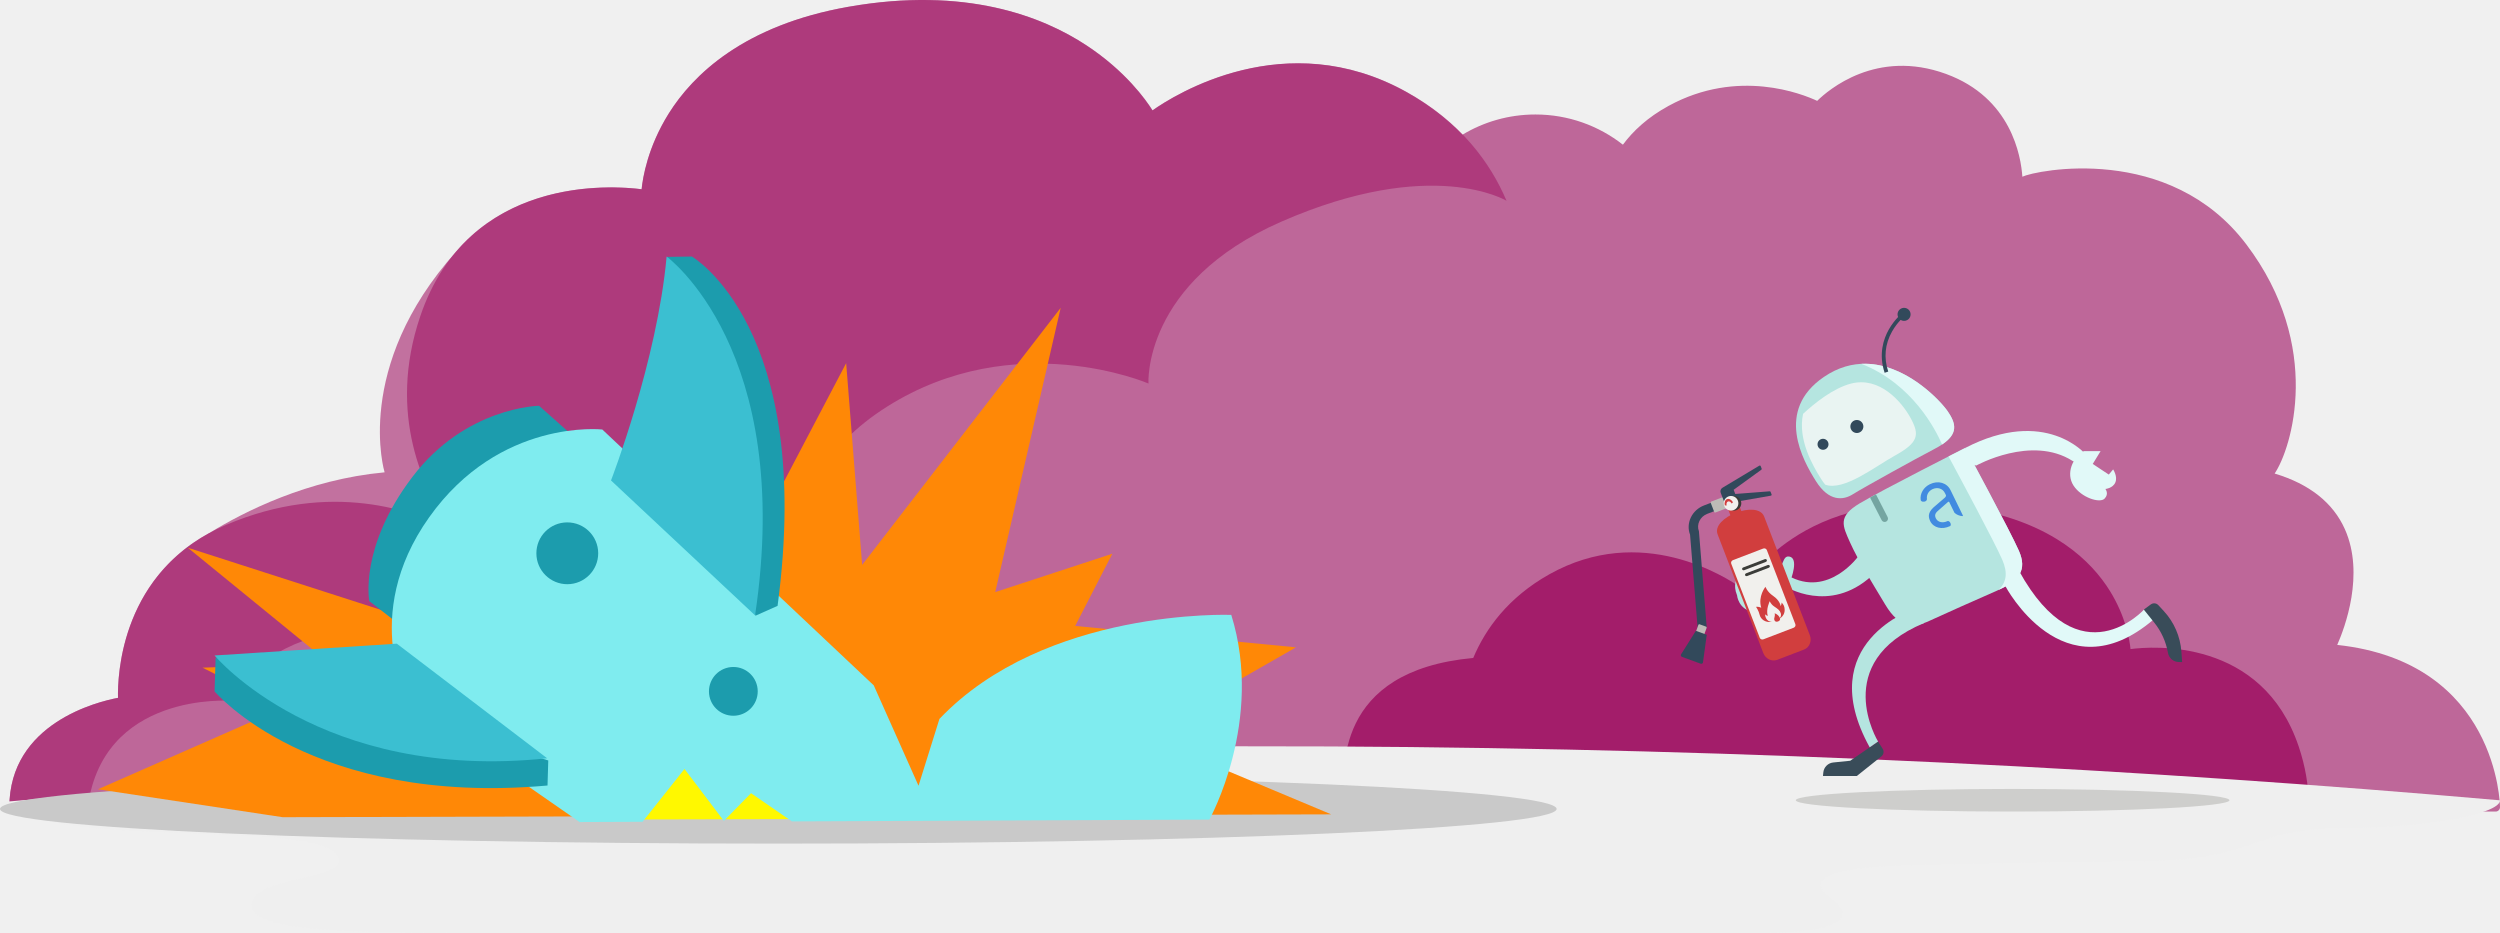
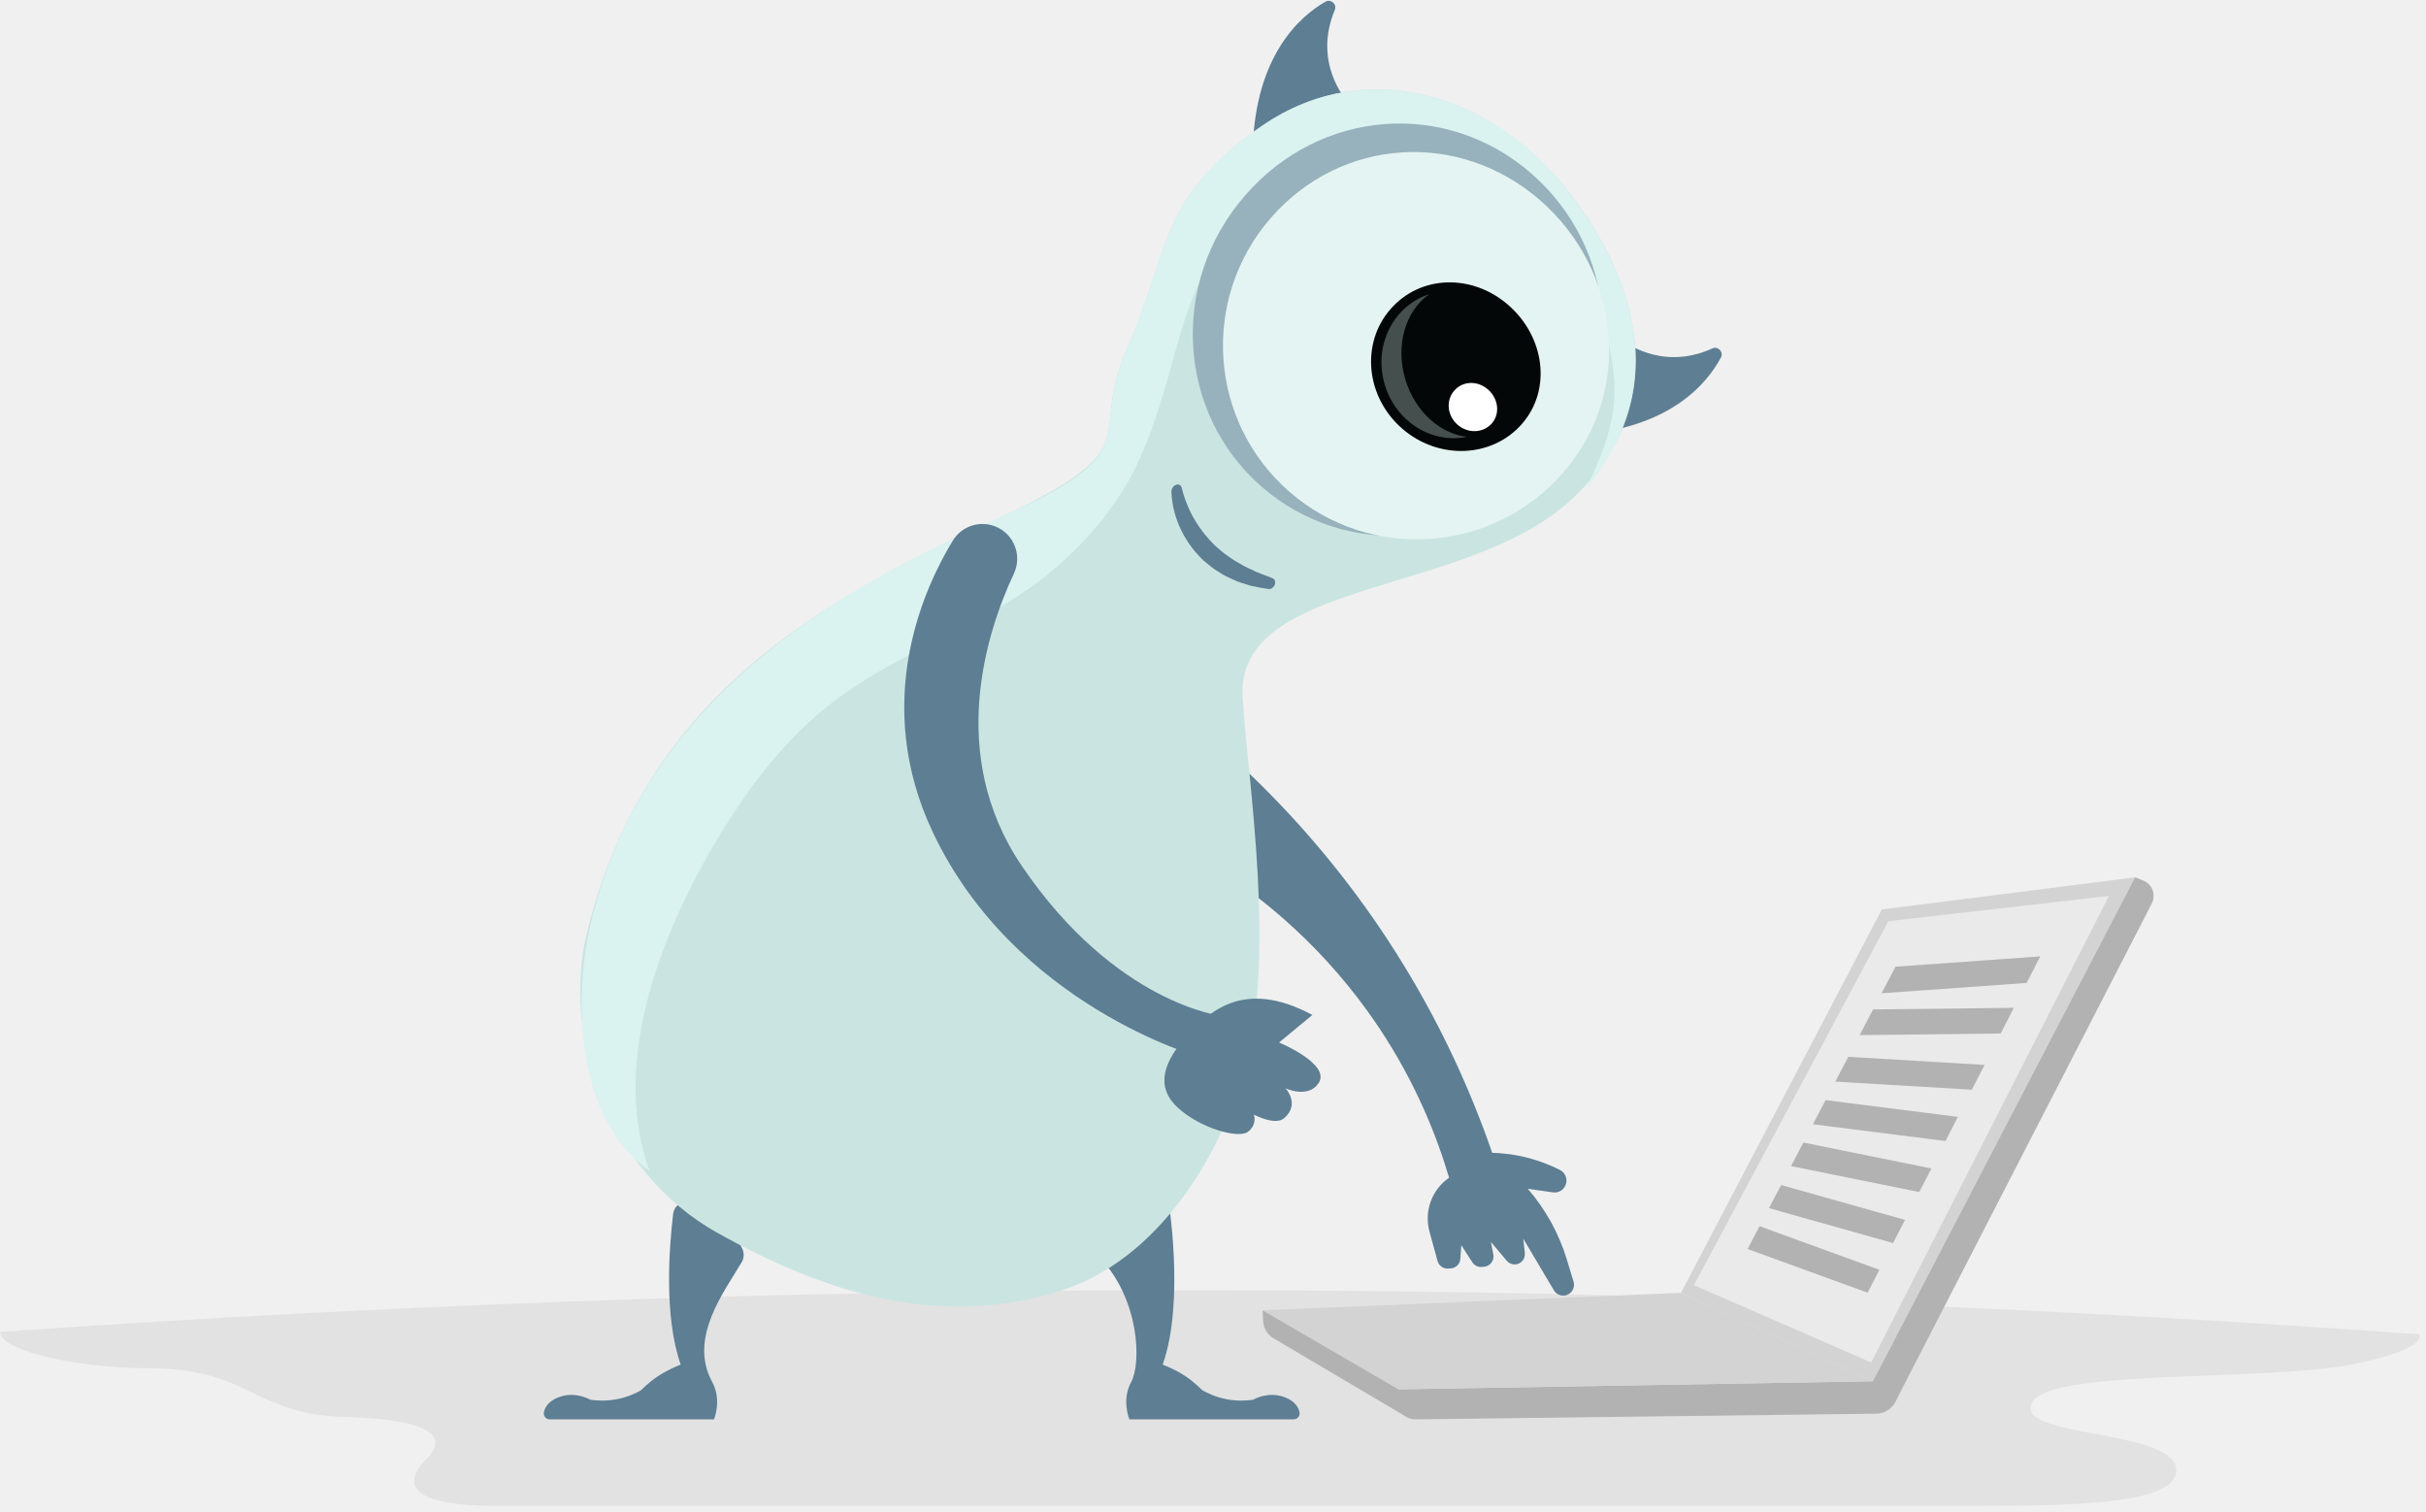
- <svg xmlns="http://www.w3.org/2000/svg" height="200" viewBox="0 0 536 200" width="536">
+ <svg xmlns="http://www.w3.org/2000/svg" height="215" viewBox="0 0 345 215" width="345">
  <g fill="none">
-     <g fill="#a31d6a" transform="translate(2)">
-       <path d="m23.297 149.617c-.109-4.725.576-27.459 23.18-37.083 22.554-9.601 40.483-3.01 48.438 1.186-6.068-8.525-13.973-24.835-6.803-45.938 10.334-30.423 41.376-27.995 47.436-27.206.25-2.488 1.31-9.027 5.81-16.228 5.167-8.258 16.043-18.932 38.546-22.894 25.108-4.42 41.618 2.075 51.042 8.3 8.33 5.495 12.687 11.624 14.123 13.916 4.749-3.349 28.488-18.338 54.372-3.987 4.916 2.729 8.898 5.866 12.112 9.194 4.574-2.748 9.925-4.331 15.642-4.331 7.07 0 13.581 2.422 18.756 6.476 2.187-2.954 5.317-5.874 9.791-8.321 14.874-8.139 28.747-2.534 31.861-1.074 2.346-2.312 12.696-11.227 27.612-5.781 13.998 5.106 16.085 17.657 16.377 22.041 2.871-1.37 31.527-7.31 48.029 14.519 16.56 21.902 9.666 43.799 6.06 49.121 7.471 2.247 12.537 6.261 15.066 11.944 4.282 9.634 0 21.057-1.644 24.798 34.49 3.715 34.899 34.477 34.899 34.791 0 .518-.426.939-.935.939h-532.13c-.518 0-.935-.42-.935-.939 0-18.038 19.006-22.638 23.297-23.444" fill-opacity=".646" />
-       <path d="m23.302 149.618c-.109-4.463.501-24.987 19.62-35.361 7.397-4.551 21.023-11.461 37.537-12.991 0 0-6.888-22.461 15.287-47.263 13.4-15.798 34.899-14.071 39.833-13.429.25-2.488 1.311-9.027 5.811-16.228 5.168-8.258 16.047-18.932 38.555-22.894 25.114-4.42 41.628 2.075 51.054 8.3 8.332 5.495 12.69 11.624 14.126 13.916 4.751-3.349 28.495-18.338 54.385-3.987 11.655 6.463 18.034 15.216 21.49 23.367 0 0-15.888-9.696-48.29 4.48-29.806 13.043-28.478 34.698-28.478 34.698s-28.595-12.351-56.021 4.943c-27.418 17.295-16.756 42.294-16.756 42.294s-13.55-18.812-44.091-15.327c-22.242 2.538-30.449 15.325-35.116 21.351 0 0-33.571-6.376-44.617 14.769 0 0-28.236-2.227-30.916 23.742h-15.779c-.518 0-.935-.421-.935-.939 0-18.038 19.011-22.638 23.302-23.443" fill-opacity=".599" />
-       <path d="m493 172c-.093-3.701-.723-7.691-2.154-11.938-7.857-23.368-31.453-21.503-36.063-20.897-.185-1.911-.993-6.934-4.416-12.465-3.928-6.343-12.198-14.541-29.3-17.584-19.087-3.395-31.638 1.593-38.805 6.374-6.326 4.222-9.64 8.93-10.734 10.689-3.609-2.572-21.653-14.085-41.329-3.062-8.858 4.965-13.703 11.687-16.336 17.947-29.888 2.774-27.903 24.097-27.802 30.934z" />
+     <path d="m344.035 189.736s1.52 2.003-9.14 4.203c-12.5 2.583-42.88.636-45.85 5.401-3.24 5.21 20.7 3.74 20.43 9.82-.24 5.17-16.52 4.98-34.88 4.98s-189.11 0-203.97 0c-14.87 0-12.18-4.51-10.08-6.56 3.06-2.97 1.72-5.72-11.66-6.1-12.99-.37-13.18-6.919-27.91-6.919-9.519 0-20.975-2.396-20.975-5.172 58.485-4.099 121.285-6.369 187.895-5.866 54.82.414 106.96 2.667 156.14 6.213" fill="#e2e2e2" />
+     <path d="m303.645 124.758-36.03 4.562-28.56 54.515 27.31 12.575 4.58-2.496 33.03-66.002z" fill="#d3d3d3" />
+     <path d="m299.915 127.396-31.38 3.601-27.64 51.748 25.2 10.995z" fill="#eaeaea" />
+     <path d="m198.875 197.56.07 2.07c.04 1.23 1.05 2.2 2.28 2.2l65.58-.81c1.46 0 2.71-1.03 3.01-2.46l.41-2.05-3.86-.1z" fill="#b2b2b2" />
+     <path d="m266.365 196.41 37.28-71.652 1.32.523c1.16.589 1.63 2.008 1.05 3.176l-36.41 70.743-2.26.67z" fill="#b2b2b2" />
+     <path d="m266.365 196.41-27.31-12.575-59.51 2.487 19.33 11.238z" fill="#d3d3d3" />
+     <g fill="#b2b2b2" transform="translate(179 136)">
+       <path d="m.545 50.322.09 1.561c.05.999.6 1.904 1.46 2.413l19.03 11.254-1.25-3.99z" />
+       <path d="m88.265 44.566-17.04-6.203-1.7 3.244 17.07 6.213z" />
+       <path d="m103.225 15.429-19.38-1.149-1.85 3.525 19.41 1.152z" />
+       <path d="m111.145-.002-20.59 1.466-1.98 3.779 20.63-1.469z" />
+       <path d="m107.385 7.31-20.01.231-1.92 3.653 20.06-.233z" />
+       <path d="m91.905 37.467-17.61-4.958-1.73 3.286 17.65 4.966z" />
+       <path d="m99.425 22.817-18.81-2.379-1.8 3.43 18.85 2.384z" />
+       <path d="m95.665 30.154-18.21-3.685-1.75 3.349 18.23 3.69z" />
    </g>
-     <path d="m.116 171.987s-2.358 2.299 14.232 4.825c19.467 2.964 52.974.745 57.606 6.218 5.051 5.976-18.43 4.276-18.004 11.254.36 5.932 25.73 5.715 54.32 5.715h268.515c23.155 0 18.965-5.171 15.687-7.525-4.758-3.418-2.668-6.572 18.171-7.008 20.228-.422 35.037-.786 46.083-.786 29.435 0 23.656-7.154 46.594-7.154 14.834 0 32.679-2.75 32.679-5.937-75.292-6.59-159.298-11.103-250.712-11.551-105.111-.515-200.824 4.441-285.172 11.95" fill="#efefef" />
-     <g transform="matrix(-1 0 0 1 478 66)">
-       <g fill="#b5e5e0" transform="translate(44.44114 11.98884)">
-         <path d="m50.293 45.372.526 2.345s-9.448 6.058-18.56-2.248l2.697-4.41s6.583 9.381 15.337 4.312" />
-         <path d="m49.632 46.325s-1.843-4.661.321-4.993c1.781-.273.882 3.222 3.738 2.848 2.856-.375 1.276-3.395 2.332-4.637 1.056-1.243 2.336.573 2.014 2.77 0 0 .93 1.298-.014 3.594 0 0-.245 3.124-3.68 3.602-3.435.477-4.711-3.185-4.711-3.185" />
-         <path d="m52.745 50.065s-1.843-4.661.321-4.993c1.781-.273.882 3.222 3.738 2.848 2.856-.375 1.276-3.395 2.332-4.637 1.056-1.243 2.336.573 2.014 2.77 0 0 .93 1.298-.014 3.594 0 0-.245 3.124-3.68 3.602-3.435.477-4.711-3.185-4.711-3.185" />
-         <path d="m12.204 18.043s-9.677 17.89-11.501 22.072c-1.825 4.183-.043 6.438 4.741 8.55 4.784 2.112 11.024 4.861 14.465 6.461 3.441 1.6 6.449 1.516 9.417-3.43 2.968-4.947 5.865-9.568 7.544-13.298 1.679-3.731 2.709-5.634-2.041-8.474-4.75-2.841-22.624-11.881-22.624-11.881" />
-         <path d="m18.797 18.259c4.007 2.09 15.465 8.424 17.51 9.721 2.045 1.297 5.111 1.638 7.907-2.797 2.796-4.436 8.863-15.15-1.703-22.36-12.29-8.387-24.412 4.295-26.518 7.347-2.107 3.051-2.36 5.395 2.804 8.089" />
-       </g>
-       <path d="m91.421 22.727c-2.387-2.216-6.456-5.528-10.355-6.505-6.02-1.509-10.738 3.804-12.703 7.411-1.966 3.607-1.704 5.247 3.406 8.067 4.181 2.307 10.914 7.659 14.907 6.211.296-.359.591-.765.882-1.227 1.81-2.872 5.047-8.483 3.861-13.958" fill="#e9f4f2" />
-       <path d="m81.282 25.442c0 .771-.624 1.396-1.395 1.396-.77 0-1.395-.625-1.395-1.396s.625-1.396 1.395-1.396c.771 0 1.395.625 1.395 1.396" fill="#32495b" />
-       <path d="m88.323 29.256c0 .651-.527 1.179-1.177 1.179-.65 0-1.177-.528-1.177-1.179 0-.651.527-1.178 1.177-1.178.65 0 1.177.527 1.177 1.178" fill="#32495b" />
-       <path d="m31.229 30.725-3.597-.004 1.685 2.75-3.443 2.277-.931-1.105s-1.009 1.509-.474 2.783c.534 1.275 2.137 1.408 2.137 1.408s-.846 1.032.178 2.076c1.024 1.045 4.97-.216 6.649-2.796 1.679-2.58.231-6.015-2.205-7.39" fill="#e1f9f8" />
-       <path d="m30.805 31.443s8.601-10.32 25.84-1.412v2.992l-2.336.797s-11.841-6.606-20.659-1.005c-.833.529-1.936.266-2.414-.596z" fill="#e1f9f8" />
-       <path d="m75.34 92.98 5.97 4.125 3.645.372c1.123.115 2.01 1.004 2.125 2.127l.078.769h-7.258l-5.278-4.208c-.487-.388-.605-1.081-.273-1.609z" fill="#394c59" />
-       <path d="m75.34 92.98s10.406-16.95-9.868-25.402l2.053-3.094s22.029 7.274 9.614 29.741z" fill="#b5e5e0" />
-       <path d="m48.085 59.606s-12.434 23.728-31.768 7.25l1.914-2.259s13.864 15.484 26.907-8.235z" fill="#e1f9f8" />
-       <path d="m18.369 64.695-2.248 2.802c-1.505 1.875-2.513 4.102-2.93 6.471-.196 1.112-1.145 1.933-2.273 1.967l-.771.022.164-2.261c.235-3.228 1.556-6.281 3.748-8.659l1.189-1.29c.422-.458 1.121-.525 1.623-.156z" fill="#394c59" />
-       <path d="m48.721 53.996c1.628-3.733 9.134-17.726 11.511-22.14-2.157-1.101-3.587-1.824-3.587-1.824s-9.677 17.89-11.501 22.072c-1.776 4.072-.134 6.315 4.365 8.38-1.703-1.659-2.023-3.659-.788-6.489" fill="#e1f9f8" />
-       <path d="m78.926 12.007c-9.138-.441-16.853 7.774-18.493 10.151-1.856 2.687-2.271 4.827 1.187 7.141 1.283-2.984 6.294-12.99 17.306-17.291" fill="#e1f9f8" />
-       <path d="m73.041 4.648c-.672-1.19-1.433-2.094-1.995-2.679.288-.647.046-1.42-.58-1.781-.669-.387-1.525-.157-1.912.513-.386.671-.157 1.528.513 1.914.463.268 1.015.24 1.439-.024.525.553 1.227 1.397 1.839 2.486 1.528 2.72 1.802 5.611.816 8.59l.775.257c1.327-4.009.245-7.257-.895-9.276" fill="#32495b" />
-       <path d="m75.798 39.987-2.505 4.874c-.181.353-.041.79.311.971.352.181.789.041.97-.311l2.49-4.843z" fill="#74a5a1" />
-       <path d="m92.991 105.573c0 1.34-20.817 2.427-46.495 2.427-25.681 0-46.495-1.087-46.495-2.427s20.815-2.427 46.495-2.427c25.678 0 46.495 1.087 46.495 2.427" fill="#cececc" />
+     <g fill="#5d7e93">
+       <path d="m223.745 182.159-.94-3.1c-1.13-3.71-3.03-7.116-5.54-10.018l3.58.512c.87.123 1.68-.439 1.87-1.294l.01-.027c.17-.752-.2-1.518-.89-1.867-1.16-.591-2.61-1.197-4.31-1.659-2.06-.556-3.88-.741-5.32-.78-3.18-9.205-8.28-20.814-16.63-32.918-6.63-9.598-13.59-17.038-19.6-22.599-.82 5.131-1.64 10.261-2.46 15.392 5.76 3.76 14.9 10.78 22.63 22.391 5.24 7.879 8.2 15.43 9.93 21.278-2.46 1.699-3.58 4.765-2.79 7.649l1.15 4.195c.19.668.81 1.115 1.5 1.073l.37-.023c.74-.045 1.32-.625 1.37-1.356l.14-1.943 1.56 2.426c.3.46.83.716 1.37.665l.32-.032c.86-.082 1.46-.882 1.3-1.726l-.34-1.79 2.25 2.673c.3.354.75.545 1.21.517.83-.052 1.45-.79 1.36-1.62l-.22-2.033 4.36 7.344c.31.52.91.806 1.51.731.98-.123 1.59-1.131 1.25-2.061" />
+       <path d="m77.395 200.66s.24-1.53 2.61-2.15c1.71-.45 3.23.15 3.96.53.87.13 2.23.23 3.83-.09 1.48-.29 2.63-.84 3.37-1.26.83-.84 1.98-1.84 3.53-2.67 1.17-.629 2.11-.975 2.11-.975-2.43-6.878-1.62-16.893-1.08-21.41.16-1.326 1.53-2.15 2.77-1.66 1.14.448 2.47 1.151 3.76 2.262 1.72 1.481 2.73 3.123 3.3 4.318.3.611.27 1.324-.07 1.909-2.45 4.183-7.62 10.774-4.21 17.036 1.42 2.61.26 5.33.26 5.33h-23.36c-.47 0-.84-.38-.84-.85 0-.11.02-.22.06-.32" />
+       <path d="m184.755 200.66s-.24-1.53-2.61-2.15c-1.71-.45-3.23.15-3.96.53-.88.13-2.23.23-3.83-.09-1.49-.29-2.63-.84-3.38-1.26-.83-.84-1.97-1.84-3.52-2.67-1.18-.629-2.11-.975-2.11-.975 3.22-9.124.75-23.773.75-23.773l-9.93 8.288c5.99 6.138 6.13 15.327 4.71 17.94-1.43 2.61-.26 5.33-.26 5.33h23.36c.46 0 .84-.38.84-.85 0-.11-.02-.22-.06-.32" />
+       <path d="m191.435 14.199s-4.75-5.294-1.62-12.77c.35-.831-.56-1.632-1.34-1.182-3.63 2.096-9.91 7.613-10.32 20.815z" />
+       <path d="m230.685 48.332s5.44 4.58 12.82 1.216c.82-.374 1.65.509 1.22 1.303-1.98 3.694-7.3 10.143-20.48 10.972z" />
    </g>
-     <path d="m64.196 46.411.003-6c.001-1.8-1.446-3.106-3.44-3.105-1.519.001-2.823.88-3.249 2.201-.018.167.026.471.517.622.539.166.738-.112.81-.295.28-.805 1.034-1.325 1.921-1.326 1.209-.001 2.086.808 2.085 1.922l-0.0.478c-0.0.223-.298.369-.58.432l-2.4.629c-1.796.41-2.496 1.107-2.497 2.484-.001 1.601 1.438 2.81 3.353 2.823.026 0.0.051-.004.075-.014.089-.039.294-.171.294-.566 0-.395-.203-.553-.293-.604-.025-.014-.052-.02-.08-.02-1.158-.014-1.995-.691-1.994-1.62 0-.859.47-1.123 1.459-1.36 0 0 1.739-.458 2.424-.663.116-.035.231.053.229.174l-.006.38.004 2.11c-0.0.026.005.051.015.074.243.571.659 1.034 1.205 1.345.117.06.145-.039.145-.103" fill="#3682e0" fill-opacity=".9" transform="matrix(.8987941 -.4383711 .4383711 .8987941 342.788 96.92585)" />
-     <path d="m3.921 67.423 5.849-19.933c-.003-2.638 2.259-4.782 5.041-4.779l4.383.004.002 1.929-4.383-.004c-1.66-.002-3.01 1.278-3.008 2.852l-5.849 19.933z" fill="#32495b" transform="matrix(.9335804 -.3583679 .3583679 .9335804 336.2089 73.79975)" />
-     <path d="m12.064 43.469 2.763.003c.105 0.0.19-.077.19-.173l-.002-2.162c-0-.096-.085-.174-.19-.174l-2.763-.003c-.105-0-.19.077-.19.173l.002 2.162c0.0.096.085.174.19.174" fill="#bcbbb7" transform="matrix(.9335804 -.3583679 .3583679 .9335804 340.9399 73.62196)" />
-     <g transform="matrix(.7547096 .656059 -.656059 .7547096 364.6513 133.3545)">
-       <path d="m1.511.013-1.385.53c-.104.04-.154.161-.111.272l.599 1.556 1.761-.674-.599-1.556c-.042-.11-.161-.168-.265-.128" fill="#bcbbb7" />
-       <path d="m.442 2.121.918 5.904c.035.225.284.352.517.262l3.956-1.514c.233-.089.333-.35.208-.54l-3.28-5z" fill="#32495b" />
-     </g>
-     <path d="m23.816 36.106-.001-.591c-0-.121-.116-.213-.241-.191l-9.064 1.588c-.435.076-.75.437-.75.858l.002 2.522 9.814 1.924c.126.025.245-.067.244-.19l-.001-.59c-0-.085-.058-.16-.143-.185l-7.09-2.109-.001-.963 7.081-1.887c.088-.023.148-.1.148-.186" fill="#32495b" transform="matrix(.9335804 -.3583679 .3583679 .9335804 342.5295 75.30946)" />
-     <path d="m25.968 75.455-6.152-.006c-1.252-.001-2.268-1.085-2.269-2.419l-.026-27.266c-.004-3.91 10.682-3.899 10.685.01l.026 27.266c.001 1.335-1.012 2.416-2.264 2.415" fill="#d13e3e" transform="matrix(.9335804 -.3583679 .3583679 .9335804 335.4992 78.12673)" />
-     <path d="m15.646 44.723 2.514.002-.002-1.882-2.514-.002z" fill="#d13e3e" transform="matrix(.9335804 -.3583679 .3583679 .9335804 340.6079 74.96541)" />
-     <path d="m26.357 70.437-6.945-.007c-.339-0-.613-.262-.614-.584l-.016-17.022c-0-.322.274-.583.612-.583l6.945.007c.339 0.0.613.262.614.584l.016 17.022c0.0.322-.274.583-.612.583" fill="#f1f0ed" transform="matrix(.9335804 -.3583679 .3583679 .9335804 334.7132 78.27214)" />
-     <path d="m23.456 55.385-4.933-.005c-.2-0-.362-.141-.363-.314-0-.173.162-.313.362-.313l4.933.005c.2 0.0.362.141.363.314 0.0.173-.162.313-.362.313" fill="#3b3c39" transform="matrix(.9335804 -.3583679 .3583679 .9335804 336.8348 77.17969)" />
-     <path d="m24.085 56.639-4.933-.005c-.2-0-.362-.141-.363-.314-0-.173.162-.313.362-.313l4.933.005c.2 0.0.362.141.363.314 0.0.173-.162.313-.362.313" fill="#3b3c39" transform="matrix(.9335804 -.3583679 .3583679 .9335804 336.4272 77.48831)" />
-     <path d="m18.16 41.903c.001.866-.702 1.567-1.57 1.567-.868-.001-1.572-.704-1.573-1.57-.001-.866.702-1.567 1.57-1.567.868.001 1.572.704 1.573 1.57" fill="#3b3c39" transform="matrix(.9335804 -.3583679 .3583679 .9335804 341.2611 74.72781)" />
-     <path d="m17.531 41.903c.001.866-.702 1.567-1.57 1.567-.868-.001-1.572-.704-1.573-1.57-.001-.866.702-1.567 1.57-1.567.868.001 1.572.704 1.573 1.57" fill="#f1f0ed" transform="matrix(.9335804 -.3583679 .3583679 .9335804 341.2193 74.50247)" />
-     <g fill="#d13e3e">
-       <path d="m26.756 64.158s-.135.356-.473.668c0 0 .325-1.154-.737-2.67-.877-1.252-.819-2.386-.819-2.386s-2.297 1.336-2.453 3.876c0 0-.379-.442-.97-.596 0 0 .238.992.103 1.905-.119.809.407 2.058 2.002 2.335-.682-.207-.914-.721-.975-1.134-.077-.524.12-.9.12-.9.162.376.399.521.399.521.09-1.476 1.526-2.796 1.526-2.796s-.034.659.476 1.386c.617.881.842 1.234.801 1.901-.017.274-.18.818-.938 1.028 1.708-.246 1.986-1.356 2.106-1.869.135-.579-.124-1.136-.169-1.27" transform="matrix(.9335804 -.3583679 .3583679 .9335804 334.0102 78.86884)" />
-       <path d="m25.799 67.293c-.627.034-.711-.33-.72-.477-.018-.285.079-.435.347-.811.221-.31.206-.591.206-.591s.57.325.694 1.191c0 0 .113.653-.527.688" transform="matrix(.9335804 -.3583679 .3583679 .9335804 333.1036 79.61941)" />
-       <path d="m15.33 40.961c-.457-0-.839.462-.942 1.084l.357.17c.053-.402.295-.706.585-.705.29 0.0.532.304.586.707l.357-.169c-.104-.622-.487-1.085-.944-1.086" transform="matrix(.9335804 -.3583679 .3583679 .9335804 341.2899 74.25651)" />
-     </g>
-     <g transform="translate(0 55)">
-       <path d="m333.74 118.436c0 4.107-74.71 7.436-166.87 7.436s-166.87-3.329-166.87-7.436 74.71-7.436 166.87-7.436 166.87 3.329 166.87 7.436" fill="#c9c9c9" />
-       <path d="m101.857 82.255-61.592-19.825 30.343 24.755-27.186.964 17.14 8.664-39.562 17.407 39.608 5.988 224.799-.611-40.469-16.961 32.917-18.846-47.336-4.586 7.966-15.489-25.107 8.229 14.034-60.944-42.567 55.116-3.428-43.255-23.552 44.85-14.77-11.452-1.497 32.211-23.595-26.377 1.066 23.028-12.62-11.023z" fill="#ff8806" />
-       <path d="m179.599 108-45.599.197 3.714 12.495 32.018-.08z" fill="#fff800" />
-       <path d="m124.511 39.943-8.933-7.943s-15.746.2-27.192 15.294-9.209 26.584-9.209 26.584l10.922 8.492z" fill="#1c9cad" />
-       <path d="m129.136 37.087s-22.006-2.465-37.128 18.827c-15.122 21.292-4.184 40.018-4.184 40.018l36.441 25.316 13.502-.059 8.989-11.319 8.442 11.137 5.822-5.948 8.765 6.05 89.505-.388s11.787-21.131 4.695-43.89c0 0-39.86-1.545-62.57 22.301l-4.484 14.331-9.596-21.517z" fill="#7fecef" />
-       <path d="m143 .076 5.338-.076s26.336 15.199 18.375 74.895l-4.75 2.118z" fill="#1c9cad" />
-       <path d="m142.923 0s27.483 19.993 18.963 76.937l-30.886-28.929s9.895-25.56 11.923-48.008" fill="#3bbfd1" />
-       <path d="m46.232 86-.232 7.228s20.676 24.72 71.387 20.186l.162-5.371z" fill="#1c9cad" />
-       <path d="m85.074 83-39.074 2.534s22.621 27.156 71.317 22.043z" fill="#3bbfd1" />
-       <g fill="#1c9cad" transform="translate(115 57)">
-         <path d="m13.255 6.598c.015 3.66-2.939 6.641-6.599 6.656-3.66.016-6.641-2.938-6.656-6.598-.017-3.661 2.938-6.641 6.598-6.656 3.66-.017 6.641 2.938 6.657 6.598" />
-         <path d="m47.457 36.207c.013 2.887-2.318 5.238-5.206 5.251-2.888.012-5.238-2.319-5.251-5.207-.013-2.887 2.318-5.238 5.206-5.251 2.888-.012 5.238 2.319 5.251 5.207" />
-       </g>
+     <path d="m222.855 26.993c-10.46-13.288-28.27-19.387-43.26-9.17-14.99 10.218-13.25 18.11-19.2 31.416-5.95 13.307 3.7 14.011-17.92 24.243-21.63 10.23-50.54 23.243-59.11 59.619-3.28 13.891 2.78 33.323 18.62 42.187 15.84 8.865 31.78 13.566 48.68 8.306 14.31-4.453 22.71-19.528 26-30.291 5.09-16.645.74-42.43.05-54.113-.99-16.836 31.13-14.331 46.27-27.719 14.11-12.481 11.56-29.646-.13-44.478" fill="#cae5e1" />
+     <path d="m102.945 117.796c4.6-7.404 9.84-13.924 16.78-18.918 9.04-6.514 19.16-9.489 28.22-16.381 4.82-3.659 9.84-9.039 12.93-14.827s4.98-13.069 6.74-19.345c3.09-11.014 8.88-21.147 20.07-24.961 10.07-3.433 20.39-2.209 28.78 4.445 7.57 6.006 11.83 15.386 12.96 24.862.76 6.38-1.17 11.139-3.88 16.844 11.22-13.78 8.1-28.551-2.74-42.546-10.31-13.331-28.29-19.28-43.21-9.163-14.93 10.118-13.35 18.362-19.17 31.354-5.82 12.994 3.34 14.881-17.93 24.272-21.28 9.39-51.34 25.098-58.66 58.719-2.14 9.838-2.14 26.832 8.54 34.364-5.78-15.901 2.05-34.988 10.57-48.719" fill="#daf2f0" />
+     <path d="m220.805 65.84c-10.76 12.379-29.28 13.899-41.36 3.396-12.09-10.505-13.16-29.055-2.39-41.435 10.76-12.379 28.61-13.654 40.69-3.15 12.08 10.505 13.82 28.81 3.06 41.189" fill="#97b2bc" />
+     <path d="m222.315 67.18c-10.01 11.514-27.44 12.751-38.93 2.763s-12.69-27.419-2.68-38.933c10.01-11.515 26.82-12.529 38.3-2.541 11.49 9.988 13.32 27.196 3.31 38.711" fill="#e4f4f2" />
+     <path d="m216.455 60.258c-4.24 4.879-11.87 5.19-17.05.692-5.17-4.496-5.92-12.095-1.68-16.974s11.6-5.101 16.77-.604c5.17 4.496 6.2 12.007 1.96 16.886" fill="#040707" />
+     <path d="m199.845 53.933c-1.45-4.861.05-9.758 3.39-12.086-5.13 1.647-7.96 7.351-6.31 12.85 1.57 5.275 6.7 8.45 11.7 7.425-3.82-.442-7.41-3.606-8.78-8.189" fill="#444f4e" />
+     <path d="m212.155 60.202c-1.21 1.394-3.39 1.483-4.87.198-1.48-1.286-1.7-3.457-.48-4.852 1.21-1.394 3.31-1.458 4.79-.173s1.77 3.433.56 4.827" fill="#fff" />
+     <g fill="#5d7e93">
+       <path d="m168.085 69.467c.18.747.44 1.587.76 2.326.16.372.31.757.5 1.108.18.363.36.723.58 1.057.81 1.37 1.79 2.59 2.9 3.663.59.494 1.15 1.034 1.81 1.451.31.215.61.464.95.656l1.01.58c.33.213.69.367 1.05.531l1.06.503c.73.314 1.49.547 2.23.869l.06.027c.34.147.45.597.25 1.006-.18.354-.53.56-.84.514-.85-.126-1.7-.278-2.54-.463l-1.22-.383c-.41-.12-.81-.264-1.19-.456l-1.16-.541c-.38-.188-.73-.44-1.1-.659-.74-.42-1.37-1.021-2.05-1.558-1.25-1.193-2.34-2.612-3.14-4.251-.8-1.649-1.34-3.431-1.42-5.529-.01-.442.31-.887.72-.996.36-.095.67.1.75.445z" />
+       <path d="m141.535 74.858c2.65 1.05 3.86 4.118 2.65 6.703-3.83 8.172-9.63 25.714 1.13 41.58 13.37 19.688 28.51 21.346 28.51 21.346l-3.27 5.799s-26.16-7.279-37.84-31.815c-8.81-18.517-1.39-34.75 2.79-41.602 1.25-2.051 3.8-2.896 6.03-2.011" />
+       <path d="m186.635 144.327-4.74 3.912s7.45 3.082 5.61 5.8c-1.49 2.205-4.69.724-4.69.724s2.12 2.219-.19 4.238c-1.28 1.121-4.31-.504-4.31-.504s.52 1.369-.83 2.43c-1.36 1.061-6.93-.518-10.11-3.531-3.17-3.016-1.74-6.609 1.33-9.973 3.06-3.363 7.99-8.424 17.93-3.096" />
    </g>
  </g>
</svg>
